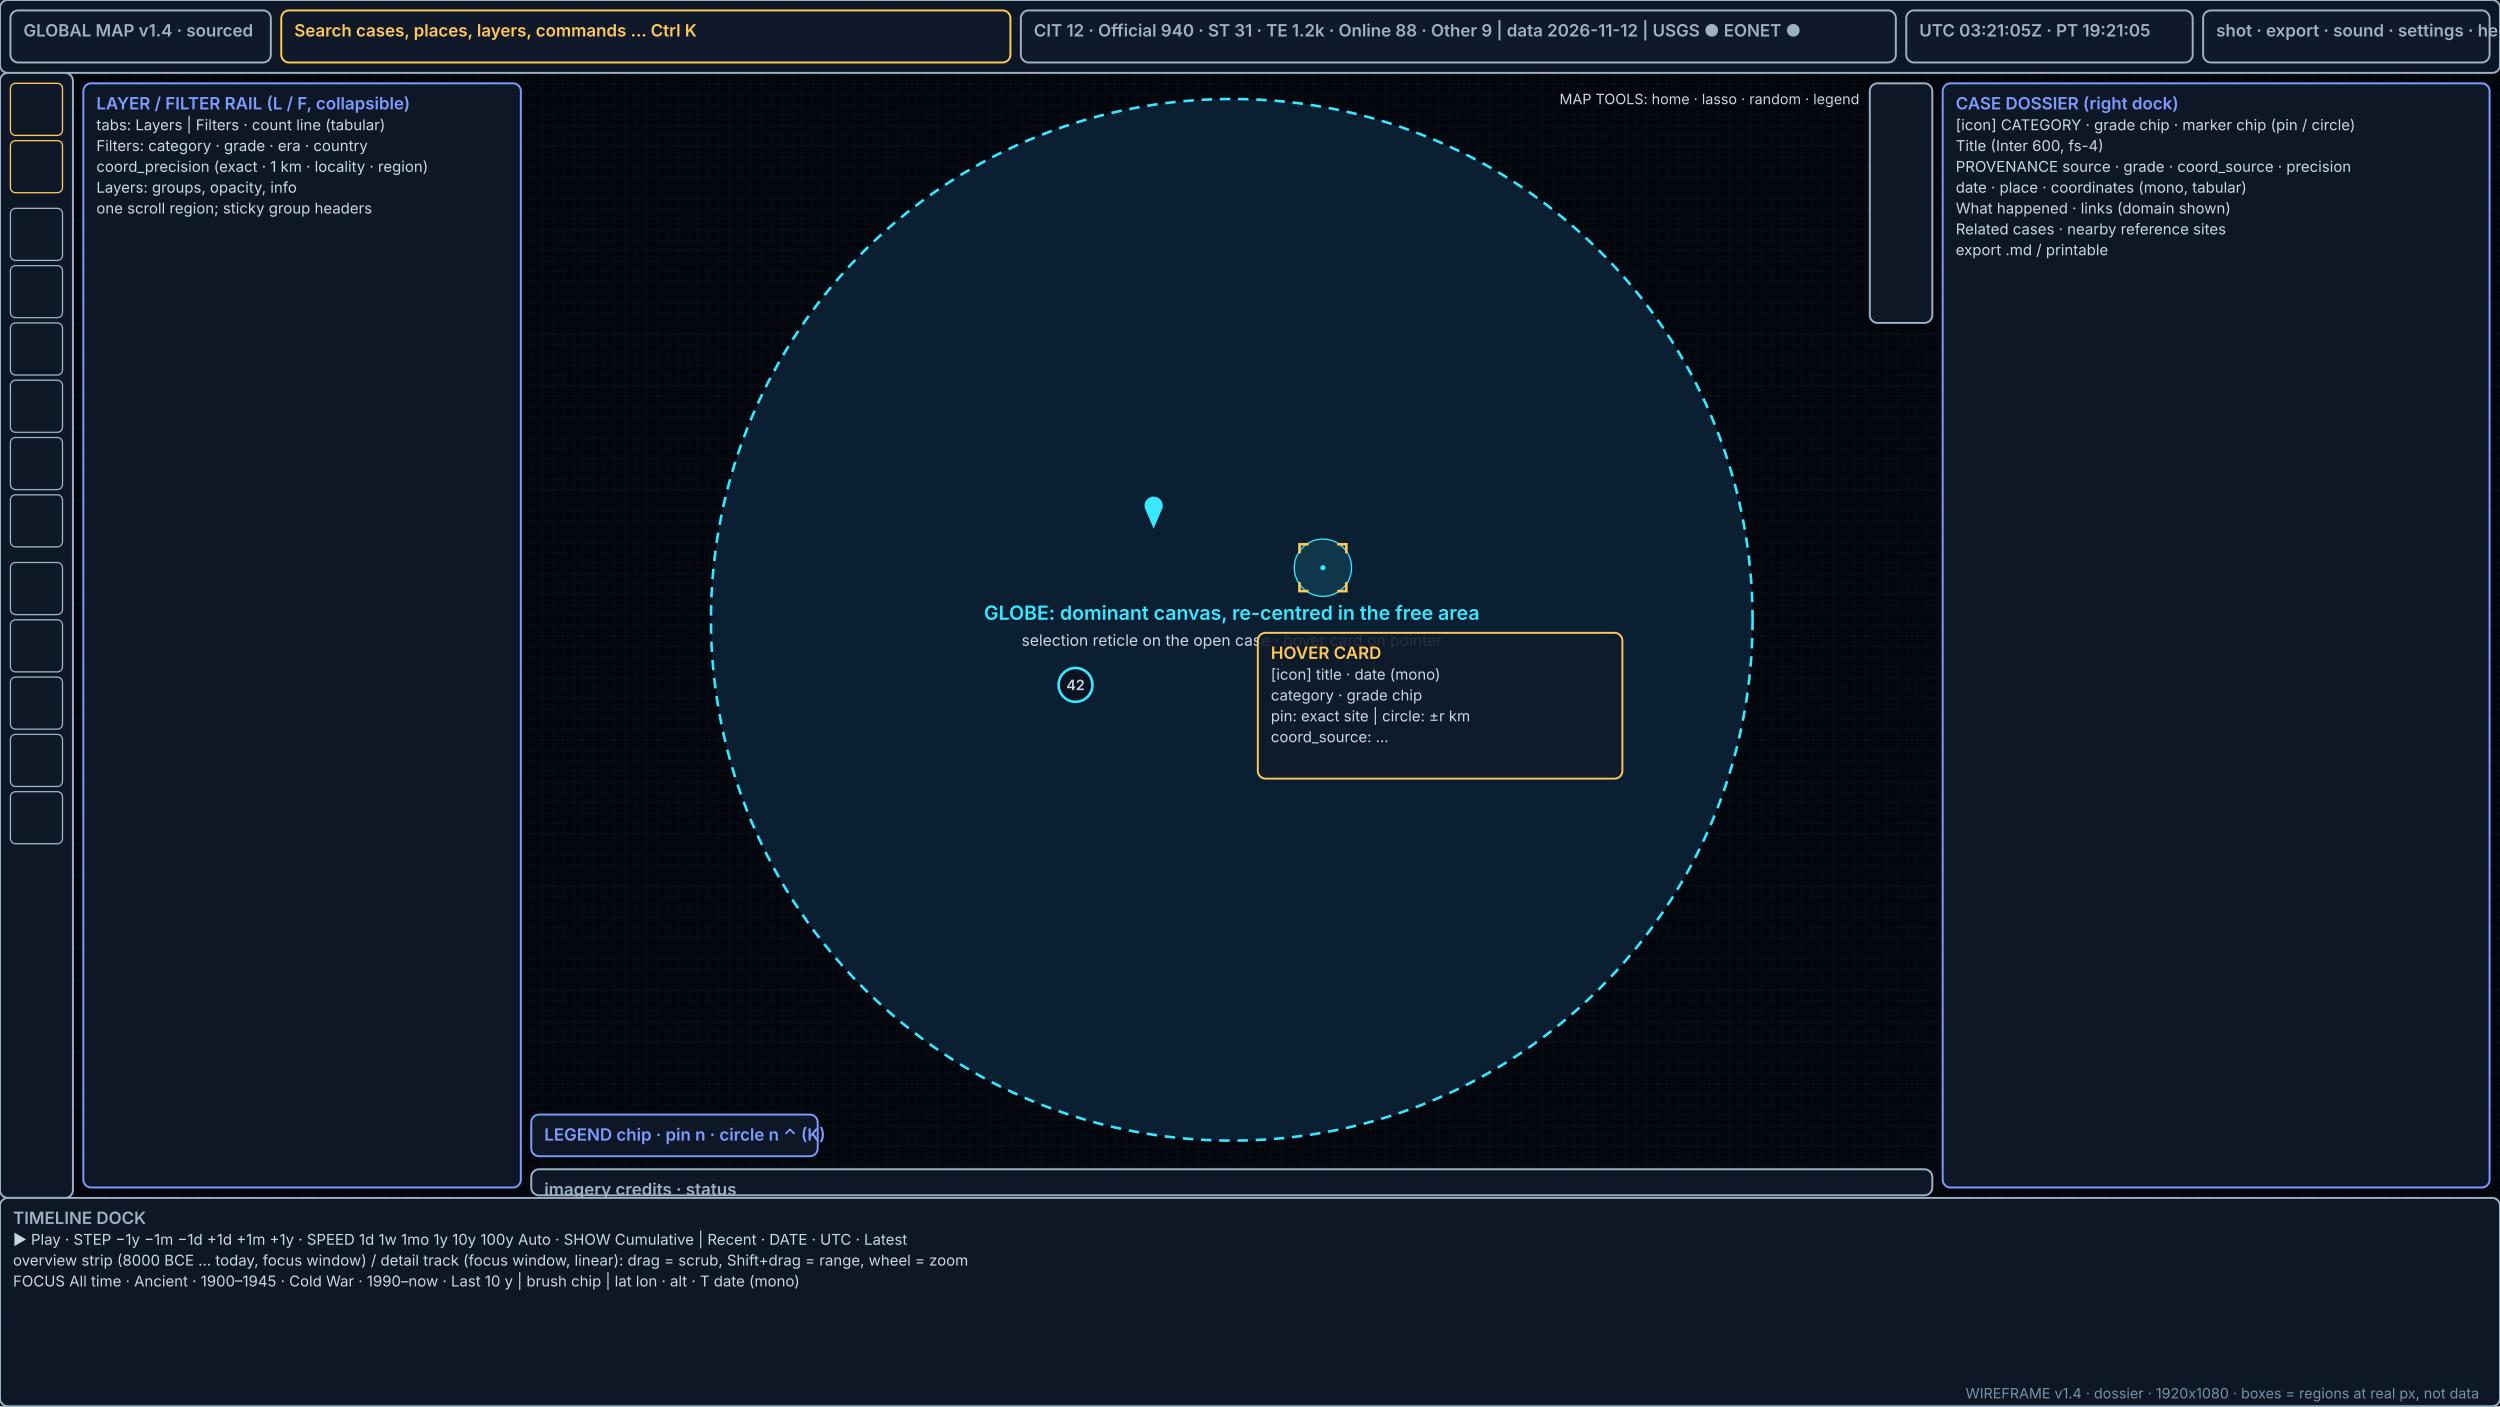
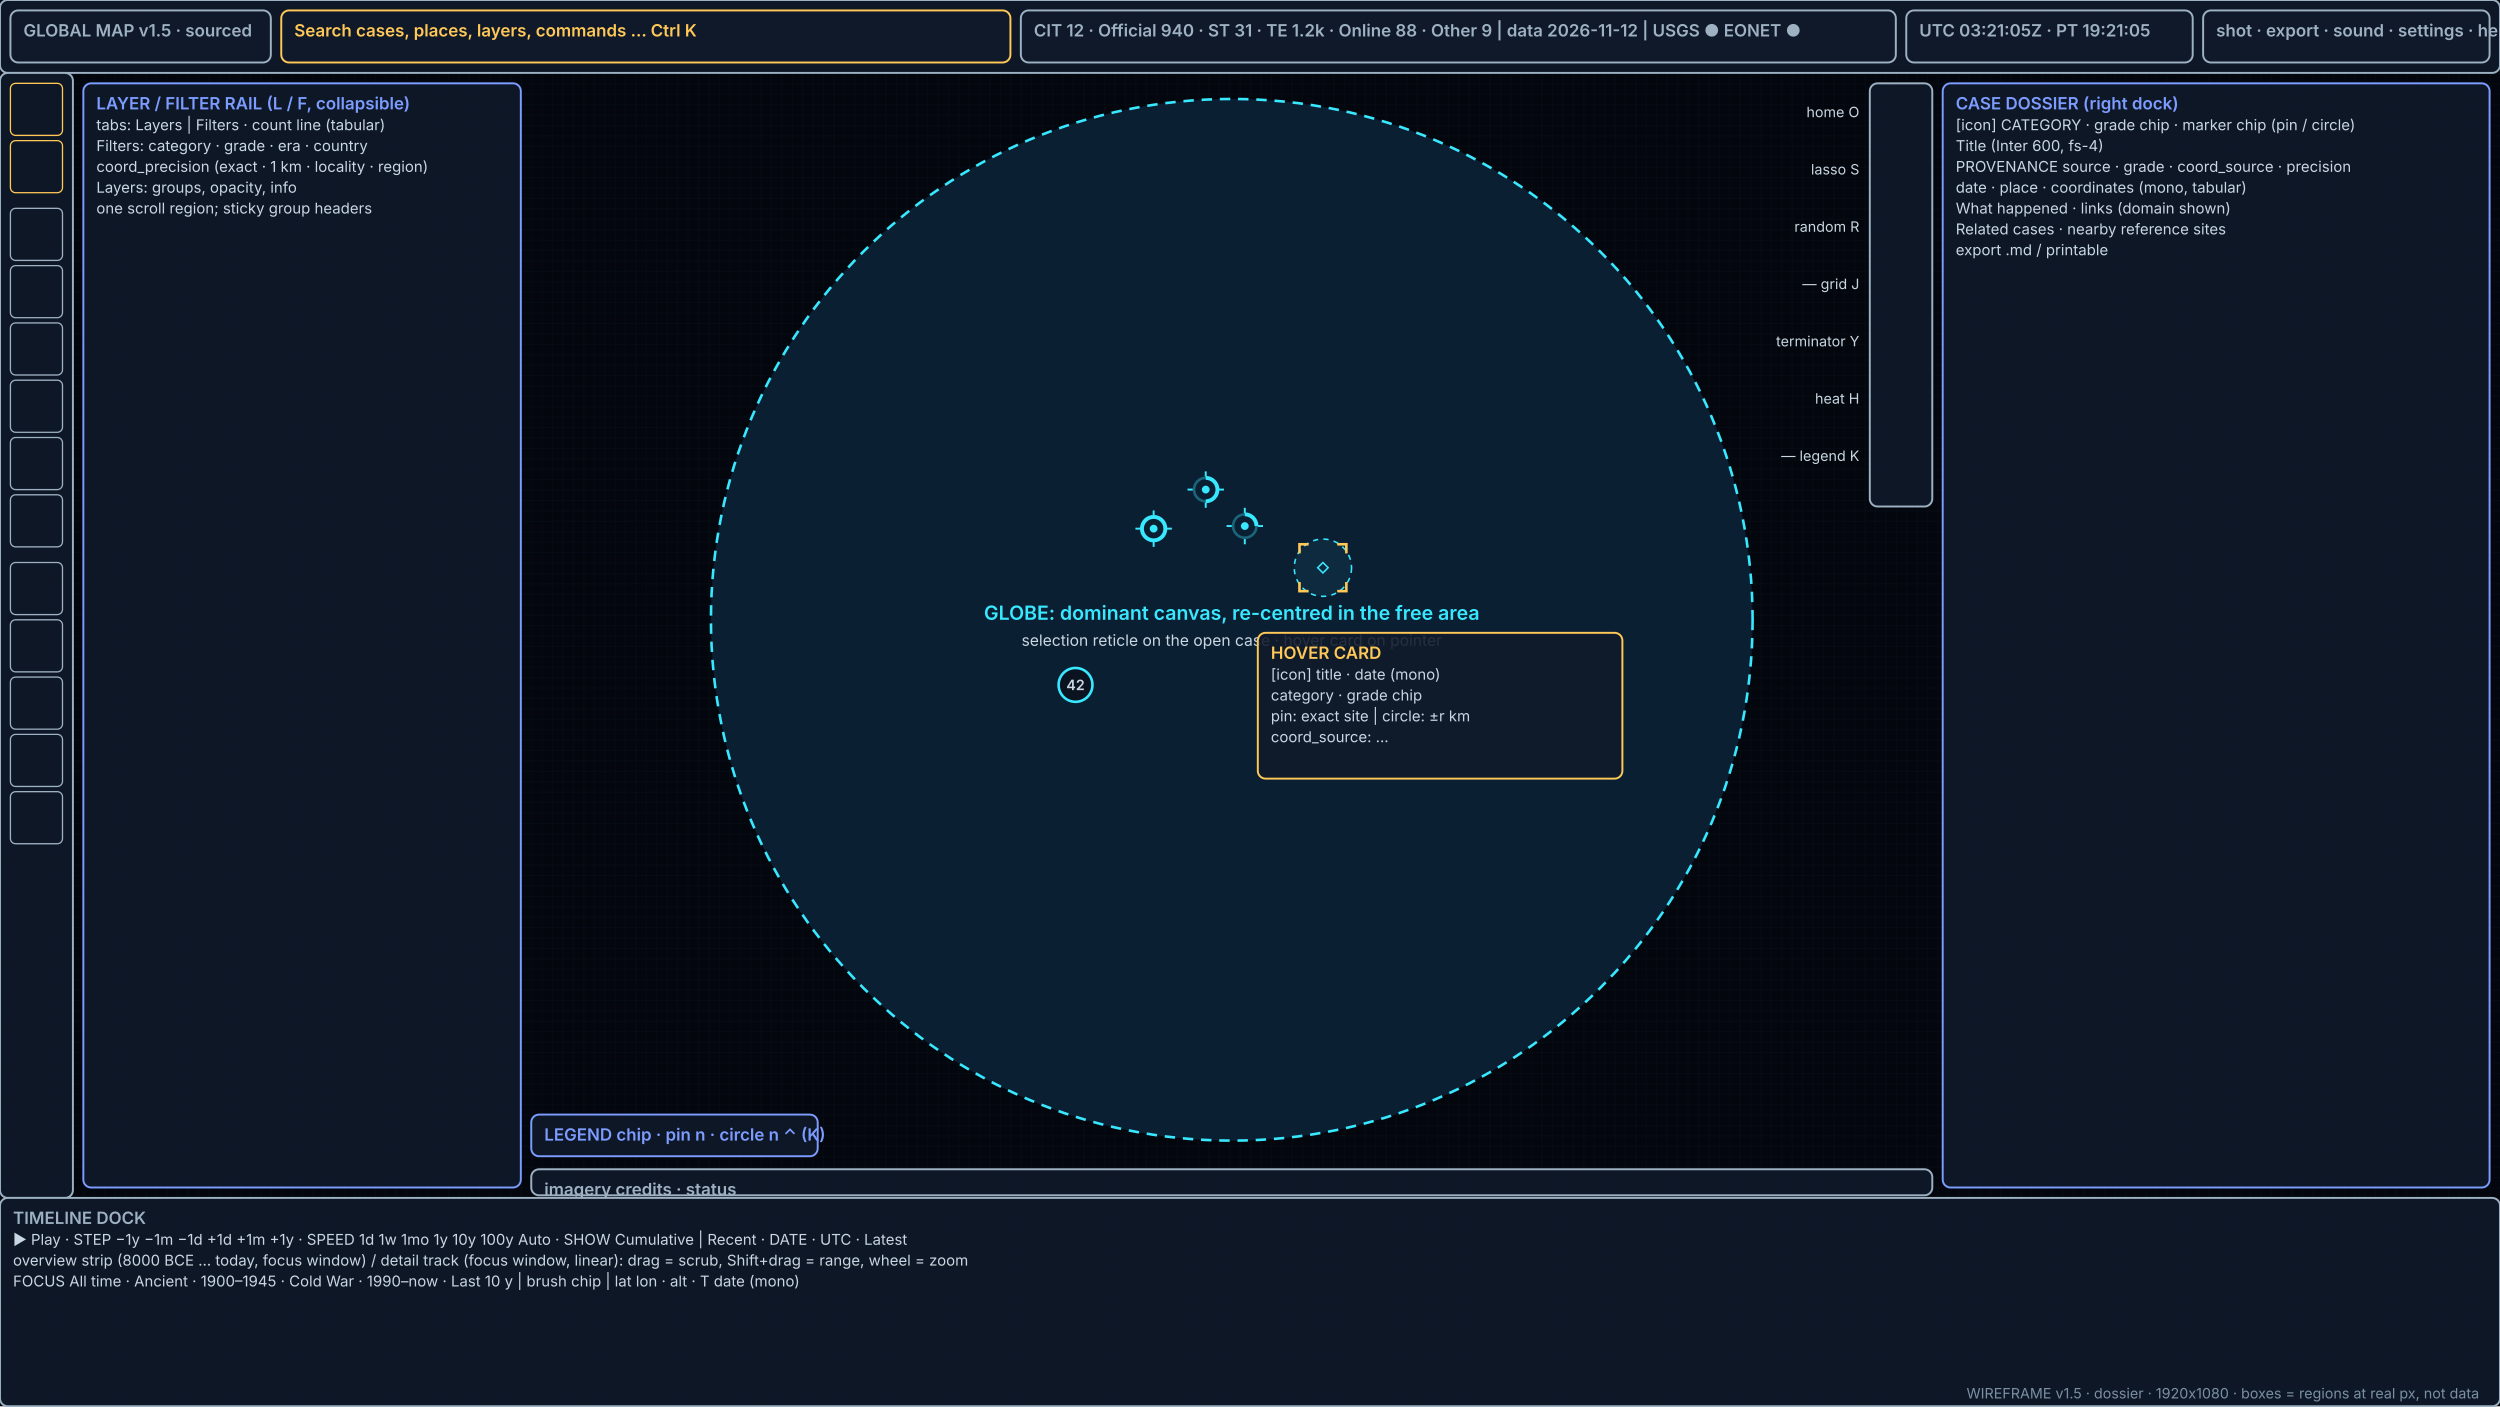
<svg xmlns="http://www.w3.org/2000/svg" width="1920" height="1080" viewBox="0 0 1920 1080" font-family="Inter, system-ui, sans-serif">
  <rect width="1920" height="1080" fill="#03060C" />
  <defs>
    <pattern id="g" width="8" height="8" patternUnits="userSpaceOnUse">
      <path d="M8 0H0V8" fill="none" stroke="#0d1f33" stroke-width="0.5" />
    </pattern>
  </defs>
  <rect width="1920" height="1080" fill="url(#g)" opacity="0.6" />
  <rect x="0" y="0" width="1920" height="56" rx="6" fill="rgba(16,26,43,0.88)" stroke="#9DB1C2" stroke-width="1.5" />
  <rect x="8" y="8" width="200" height="40" rx="6" fill="rgba(16,26,43,0.88)" stroke="#9DB1C2" stroke-width="1.5" />
-   <text x="18" y="28" fill="#9DB1C2" font-size="13" font-weight="600">GLOBAL MAP  v1.4 · sourced</text>
+   <text x="18" y="28" fill="#9DB1C2" font-size="13" font-weight="600">GLOBAL MAP  v1.5 · sourced</text>
  <rect x="216" y="8" width="560" height="40" rx="6" fill="rgba(16,26,43,0.88)" stroke="#FFC857" stroke-width="1.5" />
  <text x="226" y="28" fill="#FFC857" font-size="13" font-weight="600">Search cases, places, layers, commands …  Ctrl K</text>
  <rect x="784" y="8" width="672" height="40" rx="6" fill="rgba(16,26,43,0.88)" stroke="#9DB1C2" stroke-width="1.5" />
  <text x="794" y="28" fill="#9DB1C2" font-size="13" font-weight="600">CIT 12 · Official 940 · ST 31 · TE 1.2k · Online 88 · Other 9 | data 2026-11-12 | USGS ● EONET ●</text>
  <rect x="1464" y="8" width="220" height="40" rx="6" fill="rgba(16,26,43,0.88)" stroke="#9DB1C2" stroke-width="1.5" />
  <text x="1474" y="28" fill="#9DB1C2" font-size="13" font-weight="600">UTC 03:21:05Z  ·  PT 19:21:05</text>
  <rect x="1692" y="8" width="220" height="40" rx="6" fill="rgba(16,26,43,0.88)" stroke="#9DB1C2" stroke-width="1.5" />
  <text x="1702" y="28" fill="#9DB1C2" font-size="13" font-weight="600">shot · export · sound · settings · help</text>
  <rect x="0" y="56" width="56" height="864" rx="6" fill="rgba(16,26,43,0.88)" stroke="#9DB1C2" stroke-width="1.5" />
  <rect x="8" y="64" width="40" height="40" rx="4" fill="none" stroke="#FFC857" stroke-width="1" />
  <rect x="8" y="108" width="40" height="40" rx="4" fill="none" stroke="#FFC857" stroke-width="1" />
  <rect x="8" y="160" width="40" height="40" rx="4" fill="none" stroke="#9DB1C2" stroke-width="1" />
  <rect x="8" y="204" width="40" height="40" rx="4" fill="none" stroke="#9DB1C2" stroke-width="1" />
  <rect x="8" y="248" width="40" height="40" rx="4" fill="none" stroke="#9DB1C2" stroke-width="1" />
  <rect x="8" y="292" width="40" height="40" rx="4" fill="none" stroke="#9DB1C2" stroke-width="1" />
  <rect x="8" y="336" width="40" height="40" rx="4" fill="none" stroke="#9DB1C2" stroke-width="1" />
  <rect x="8" y="380" width="40" height="40" rx="4" fill="none" stroke="#9DB1C2" stroke-width="1" />
  <rect x="8" y="432" width="40" height="40" rx="4" fill="none" stroke="#9DB1C2" stroke-width="1" />
  <rect x="8" y="476" width="40" height="40" rx="4" fill="none" stroke="#9DB1C2" stroke-width="1" />
  <rect x="8" y="520" width="40" height="40" rx="4" fill="none" stroke="#9DB1C2" stroke-width="1" />
  <rect x="8" y="564" width="40" height="40" rx="4" fill="none" stroke="#9DB1C2" stroke-width="1" />
  <rect x="8" y="608" width="40" height="40" rx="4" fill="none" stroke="#9DB1C2" stroke-width="1" />
  <rect x="64" y="64" width="336" height="848" rx="6" fill="rgba(16,26,43,0.88)" stroke="#7C9CFF" stroke-width="1.5" />
  <text x="74" y="84" fill="#7C9CFF" font-size="13" font-weight="600">LAYER / FILTER RAIL (L / F, collapsible)</text>
  <text x="74" y="100" fill="#C9D7E2" font-size="11.5">tabs: Layers | Filters  · count line (tabular)</text>
  <text x="74" y="116" fill="#C9D7E2" font-size="11.5">Filters: category · grade · era · country</text>
  <text x="74" y="132" fill="#C9D7E2" font-size="11.5">          coord_precision (exact · 1 km · locality · region)</text>
  <text x="74" y="148" fill="#C9D7E2" font-size="11.5">Layers: groups, opacity, info</text>
  <text x="74" y="164" fill="#C9D7E2" font-size="11.5">one scroll region; sticky group headers</text>
  <rect x="1492" y="64" width="420" height="848" rx="6" fill="rgba(16,26,43,0.88)" stroke="#7C9CFF" stroke-width="1.5" />
  <text x="1502" y="84" fill="#7C9CFF" font-size="13" font-weight="600">CASE DOSSIER (right dock)</text>
  <text x="1502" y="100" fill="#C9D7E2" font-size="11.5">[icon] CATEGORY · grade chip · marker chip (pin / circle)</text>
  <text x="1502" y="116" fill="#C9D7E2" font-size="11.5">Title (Inter 600, fs-4)</text>
  <text x="1502" y="132" fill="#C9D7E2" font-size="11.5">PROVENANCE  source · grade · coord_source · precision</text>
  <text x="1502" y="148" fill="#C9D7E2" font-size="11.5">date · place · coordinates (mono, tabular)</text>
  <text x="1502" y="164" fill="#C9D7E2" font-size="11.5">What happened · links (domain shown)</text>
  <text x="1502" y="180" fill="#C9D7E2" font-size="11.5">Related cases · nearby reference sites</text>
  <text x="1502" y="196" fill="#C9D7E2" font-size="11.5">export .md / printable</text>
-   <rect x="1436" y="64" width="48" height="184" rx="6" fill="rgba(16,26,43,0.88)" stroke="#9DB1C2" stroke-width="1.5" />
-   <text x="1428" y="80" text-anchor="end" fill="#C9D7E2" font-size="11">MAP TOOLS: home · lasso · random · legend</text>
+   <rect x="1436" y="64" width="48" height="325" rx="6" fill="rgba(16,26,43,0.88)" stroke="#9DB1C2" stroke-width="1.5" />
+   <text x="1428" y="90" text-anchor="end" fill="#C9D7E2" font-size="11">home O</text>
+   <text x="1428" y="134" text-anchor="end" fill="#C9D7E2" font-size="11">lasso S</text>
+   <text x="1428" y="178" text-anchor="end" fill="#C9D7E2" font-size="11">random R</text>
+   <text x="1428" y="222" text-anchor="end" fill="#C9D7E2" font-size="11">— grid J</text>
+   <text x="1428" y="266" text-anchor="end" fill="#C9D7E2" font-size="11">terminator Y</text>
+   <text x="1428" y="310" text-anchor="end" fill="#C9D7E2" font-size="11">heat H</text>
+   <text x="1428" y="354" text-anchor="end" fill="#C9D7E2" font-size="11">— legend K</text>
  <circle cx="946" cy="476" r="400" fill="#0B1F33" stroke="#38E8FF" stroke-width="2" stroke-dasharray="8 6" />
  <text x="946" y="476" text-anchor="middle" fill="#38E8FF" font-size="15" font-weight="600">GLOBE: dominant canvas, re-centred in the free area</text>
  <text x="946" y="496" text-anchor="middle" fill="#C9D7E2" font-size="12">selection reticle on the open case · hover card on pointer</text>
-   <path d="M886 406 l-6 -14 a7 7 0 1 1 12 0 z" fill="#38E8FF" />
-   <circle cx="1016" cy="436" r="22" fill="rgba(56,232,255,0.12)" stroke="#38E8FF" stroke-width="1" />
-   <circle cx="1016" cy="436" r="2" fill="#38E8FF" />
+   <circle cx="886" cy="406" r="9" fill="none" stroke="#38E8FF" stroke-opacity="0.35" stroke-width="2" />
+   <circle cx="886" cy="406" r="9" fill="none" stroke="#38E8FF" stroke-width="3" />
+   <circle cx="886" cy="406" r="3" fill="#38E8FF" />
+   <path d="M886 392v4M886 420v-4M872 406h4M900 406h-4" stroke="#38E8FF" stroke-width="1.5" />
+   <circle cx="926" cy="376" r="9" fill="none" stroke="#38E8FF" stroke-opacity="0.35" stroke-width="2" />
+   <path d="M926 367 A9 9 0 0 1 926 385" fill="none" stroke="#38E8FF" stroke-width="3" />
+   <circle cx="926" cy="376" r="3" fill="#38E8FF" />
+   <path d="M926 362v4M926 390v-4M912 376h4M940 376h-4" stroke="#38E8FF" stroke-width="1.5" />
+   <circle cx="956" cy="404" r="9" fill="none" stroke="#38E8FF" stroke-opacity="0.35" stroke-width="2" />
+   <path d="M956 395 A9 9 0 0 1 965 404" fill="none" stroke="#38E8FF" stroke-width="3" />
+   <circle cx="956" cy="404" r="3" fill="#38E8FF" />
+   <path d="M956 390v4M956 418v-4M942 404h4M970 404h-4" stroke="#38E8FF" stroke-width="1.5" />
+   <circle cx="1016" cy="436" r="22" fill="rgba(56,232,255,0.06)" stroke="#38E8FF" stroke-width="1.2" stroke-dasharray="4 4" />
+   <path d="M1016 432 l4 4 l-4 4 l-4 -4z" fill="none" stroke="#38E8FF" stroke-width="1.2" />
  <circle cx="826" cy="526" r="13" fill="#0b1220" stroke="#38E8FF" stroke-width="2" />
  <text x="826" y="530" text-anchor="middle" fill="#C9D7E2" font-size="11" font-weight="600">42</text>
  <path d="M998 425 V418 H1005" fill="none" stroke="#FFC857" stroke-width="2" />
  <path d="M1034 425 V418 H1027" fill="none" stroke="#FFC857" stroke-width="2" />
  <path d="M998 447 V454 H1005" fill="none" stroke="#FFC857" stroke-width="2" />
  <path d="M1034 447 V454 H1027" fill="none" stroke="#FFC857" stroke-width="2" />
  <rect x="966" y="486" width="280" height="112" rx="6" fill="rgba(16,26,43,0.88)" stroke="#FFC857" stroke-width="1.5" />
  <text x="976" y="506" fill="#FFC857" font-size="13" font-weight="600">HOVER CARD</text>
  <text x="976" y="522" fill="#C9D7E2" font-size="11.5">[icon] title · date (mono)</text>
  <text x="976" y="538" fill="#C9D7E2" font-size="11.5">category · grade chip</text>
  <text x="976" y="554" fill="#C9D7E2" font-size="11.5">pin: exact site | circle: ±r km</text>
  <text x="976" y="570" fill="#C9D7E2" font-size="11.5">coord_source: …</text>
  <rect x="408" y="856" width="220" height="32" rx="6" fill="rgba(16,26,43,0.88)" stroke="#7C9CFF" stroke-width="1.5" />
  <text x="418" y="876" fill="#7C9CFF" font-size="13" font-weight="600">LEGEND chip · pin n · circle n  ⌃ (K)</text>
  <rect x="408" y="898" width="1076" height="20" rx="6" fill="rgba(16,26,43,0.88)" stroke="#9DB1C2" stroke-width="1.5" />
  <text x="418" y="918" fill="#9DB1C2" font-size="13" font-weight="600">imagery credits · status</text>
  <rect x="0" y="920" width="1920" height="160" rx="6" fill="rgba(16,26,43,0.88)" stroke="#9DB1C2" stroke-width="1.5" />
  <text x="10" y="940" fill="#9DB1C2" font-size="13" font-weight="600">TIMELINE DOCK</text>
  <text x="10" y="956" fill="#C9D7E2" font-size="11.5">▶ Play · STEP −1y −1m −1d +1d +1m +1y · SPEED 1d 1w 1mo 1y 10y 100y Auto · SHOW Cumulative | Recent · DATE · UTC · Latest</text>
  <text x="10" y="972" fill="#C9D7E2" font-size="11.5">overview strip (8000 BCE … today, focus window) / detail track (focus window, linear): drag = scrub, Shift+drag = range, wheel = zoom</text>
  <text x="10" y="988" fill="#C9D7E2" font-size="11.5">FOCUS All time · Ancient · 1900–1945 · Cold War · 1990–now · Last 10 y   |  brush chip  |  lat lon · alt · T date (mono)</text>
-   <text x="1904" y="1074" text-anchor="end" fill="#7A90A3" font-size="11">WIREFRAME v1.4 · dossier · 1920x1080 · boxes = regions at real px, not data</text>
+   <text x="1904" y="1074" text-anchor="end" fill="#7A90A3" font-size="11">WIREFRAME v1.5 · dossier · 1920x1080 · boxes = regions at real px, not data</text>
</svg>
